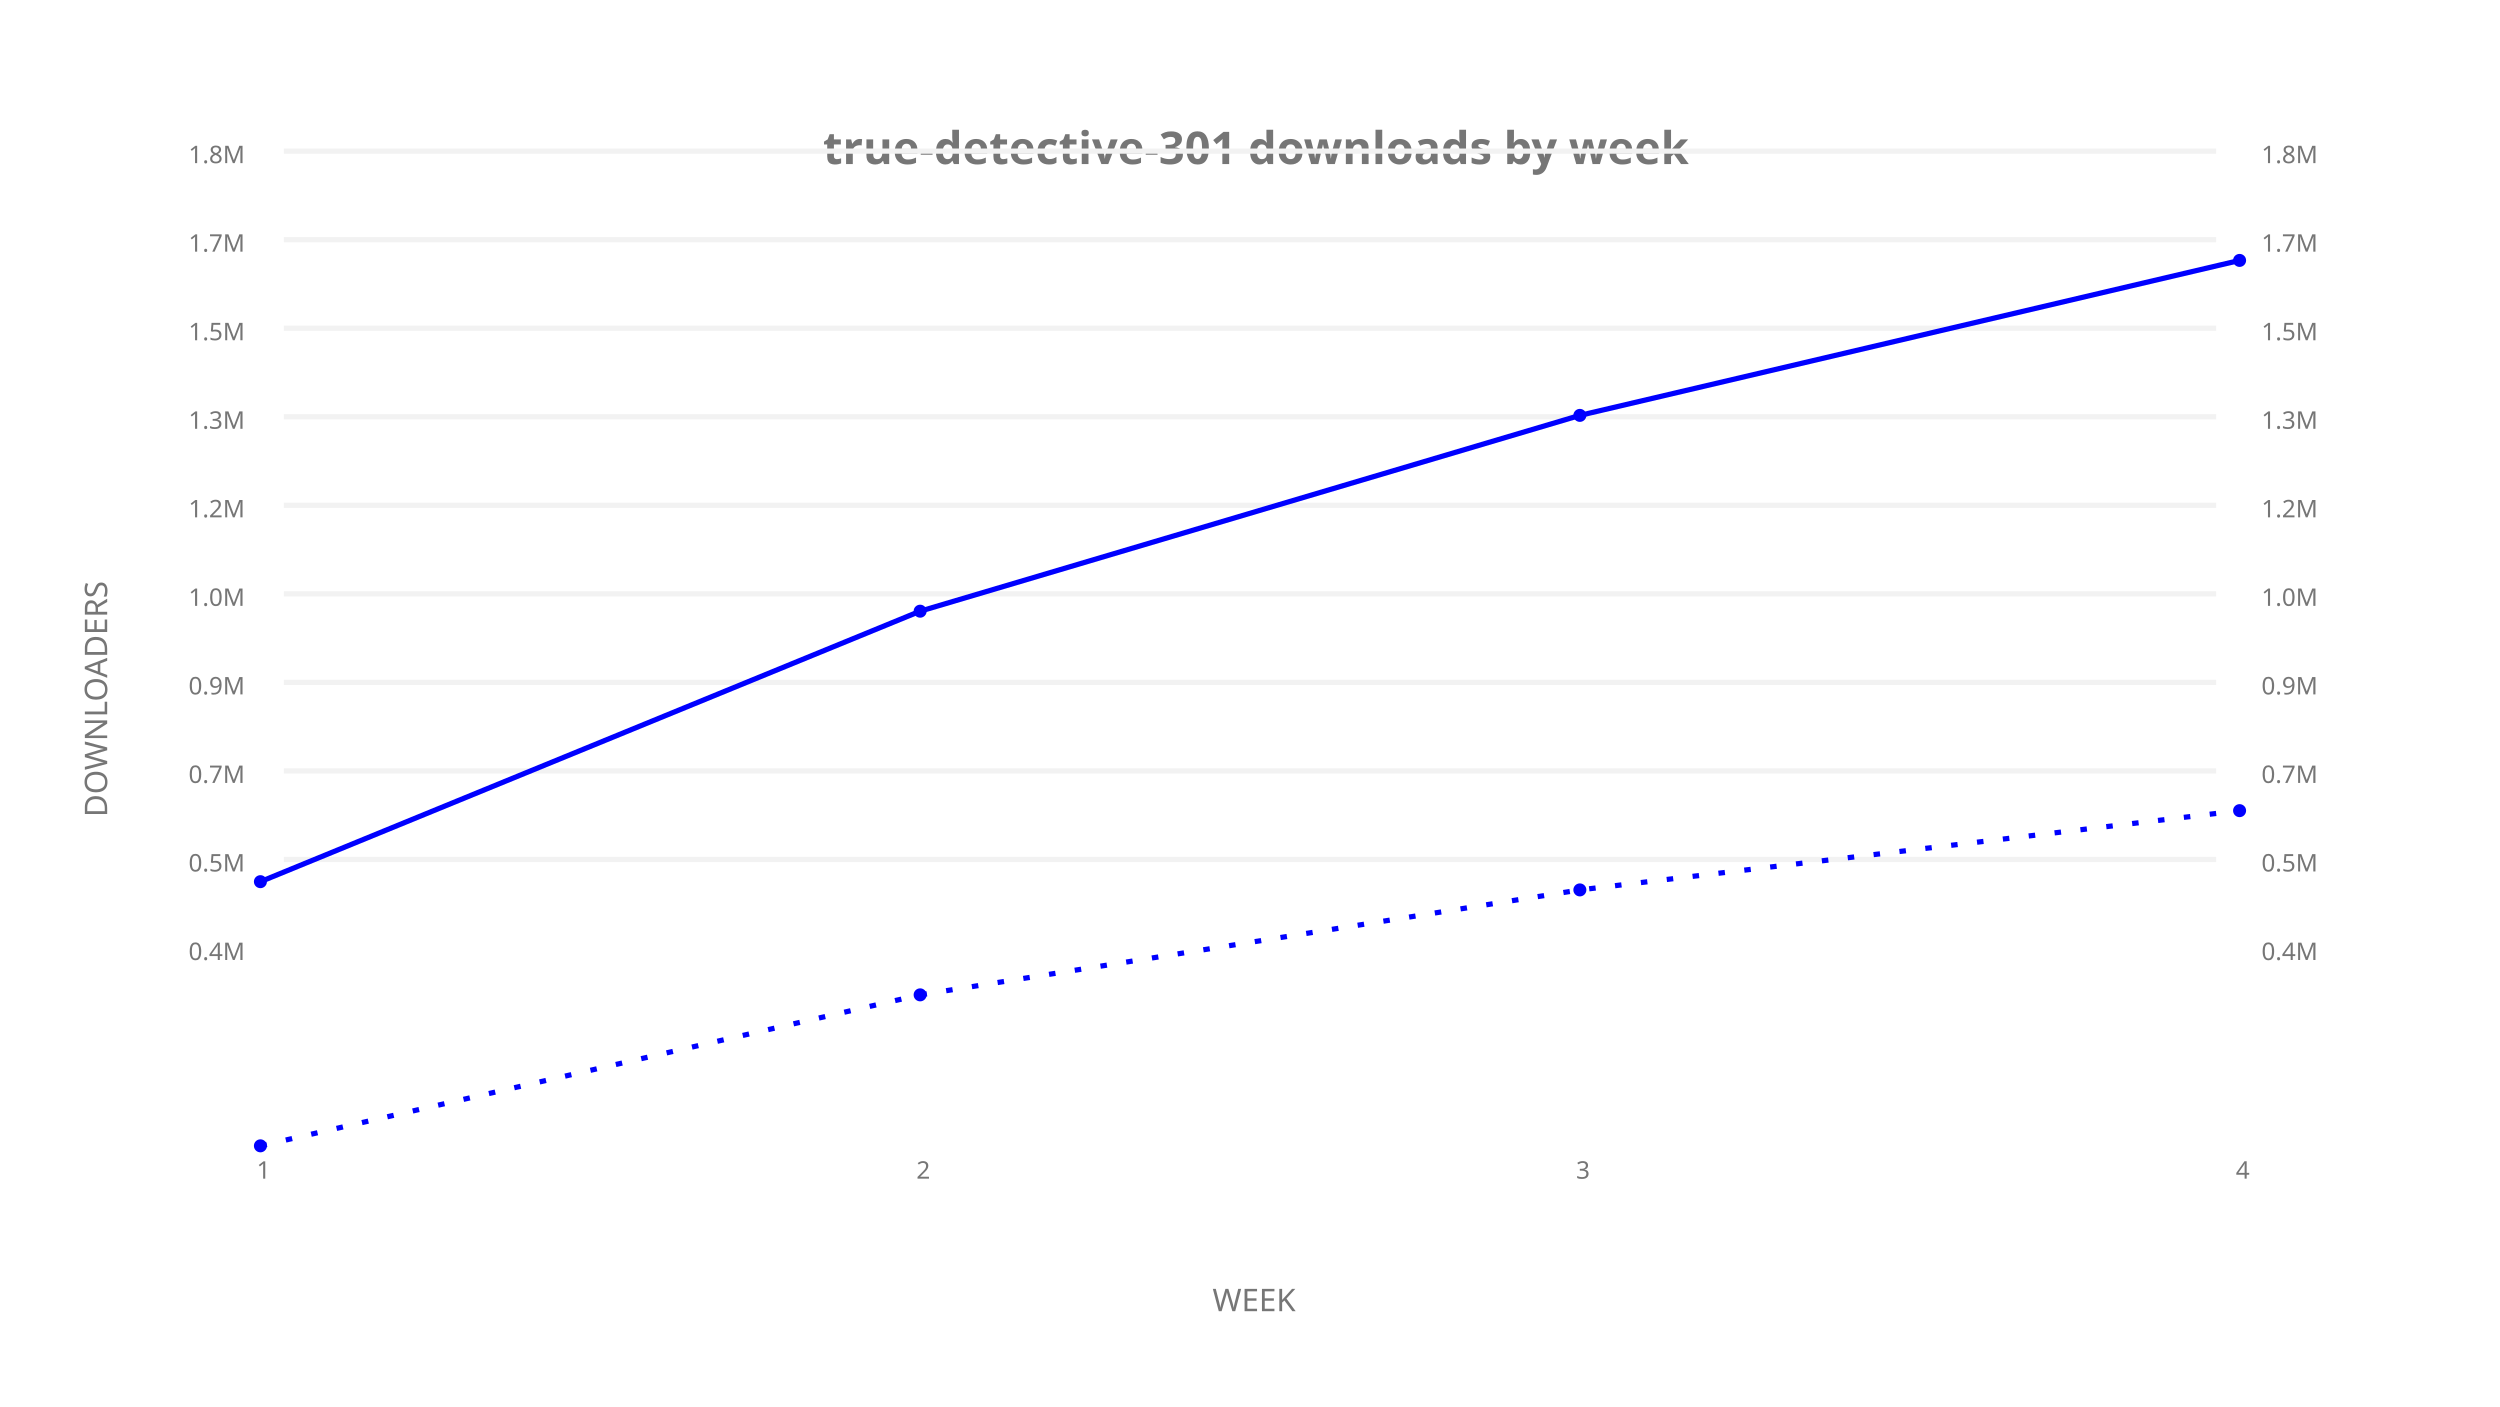
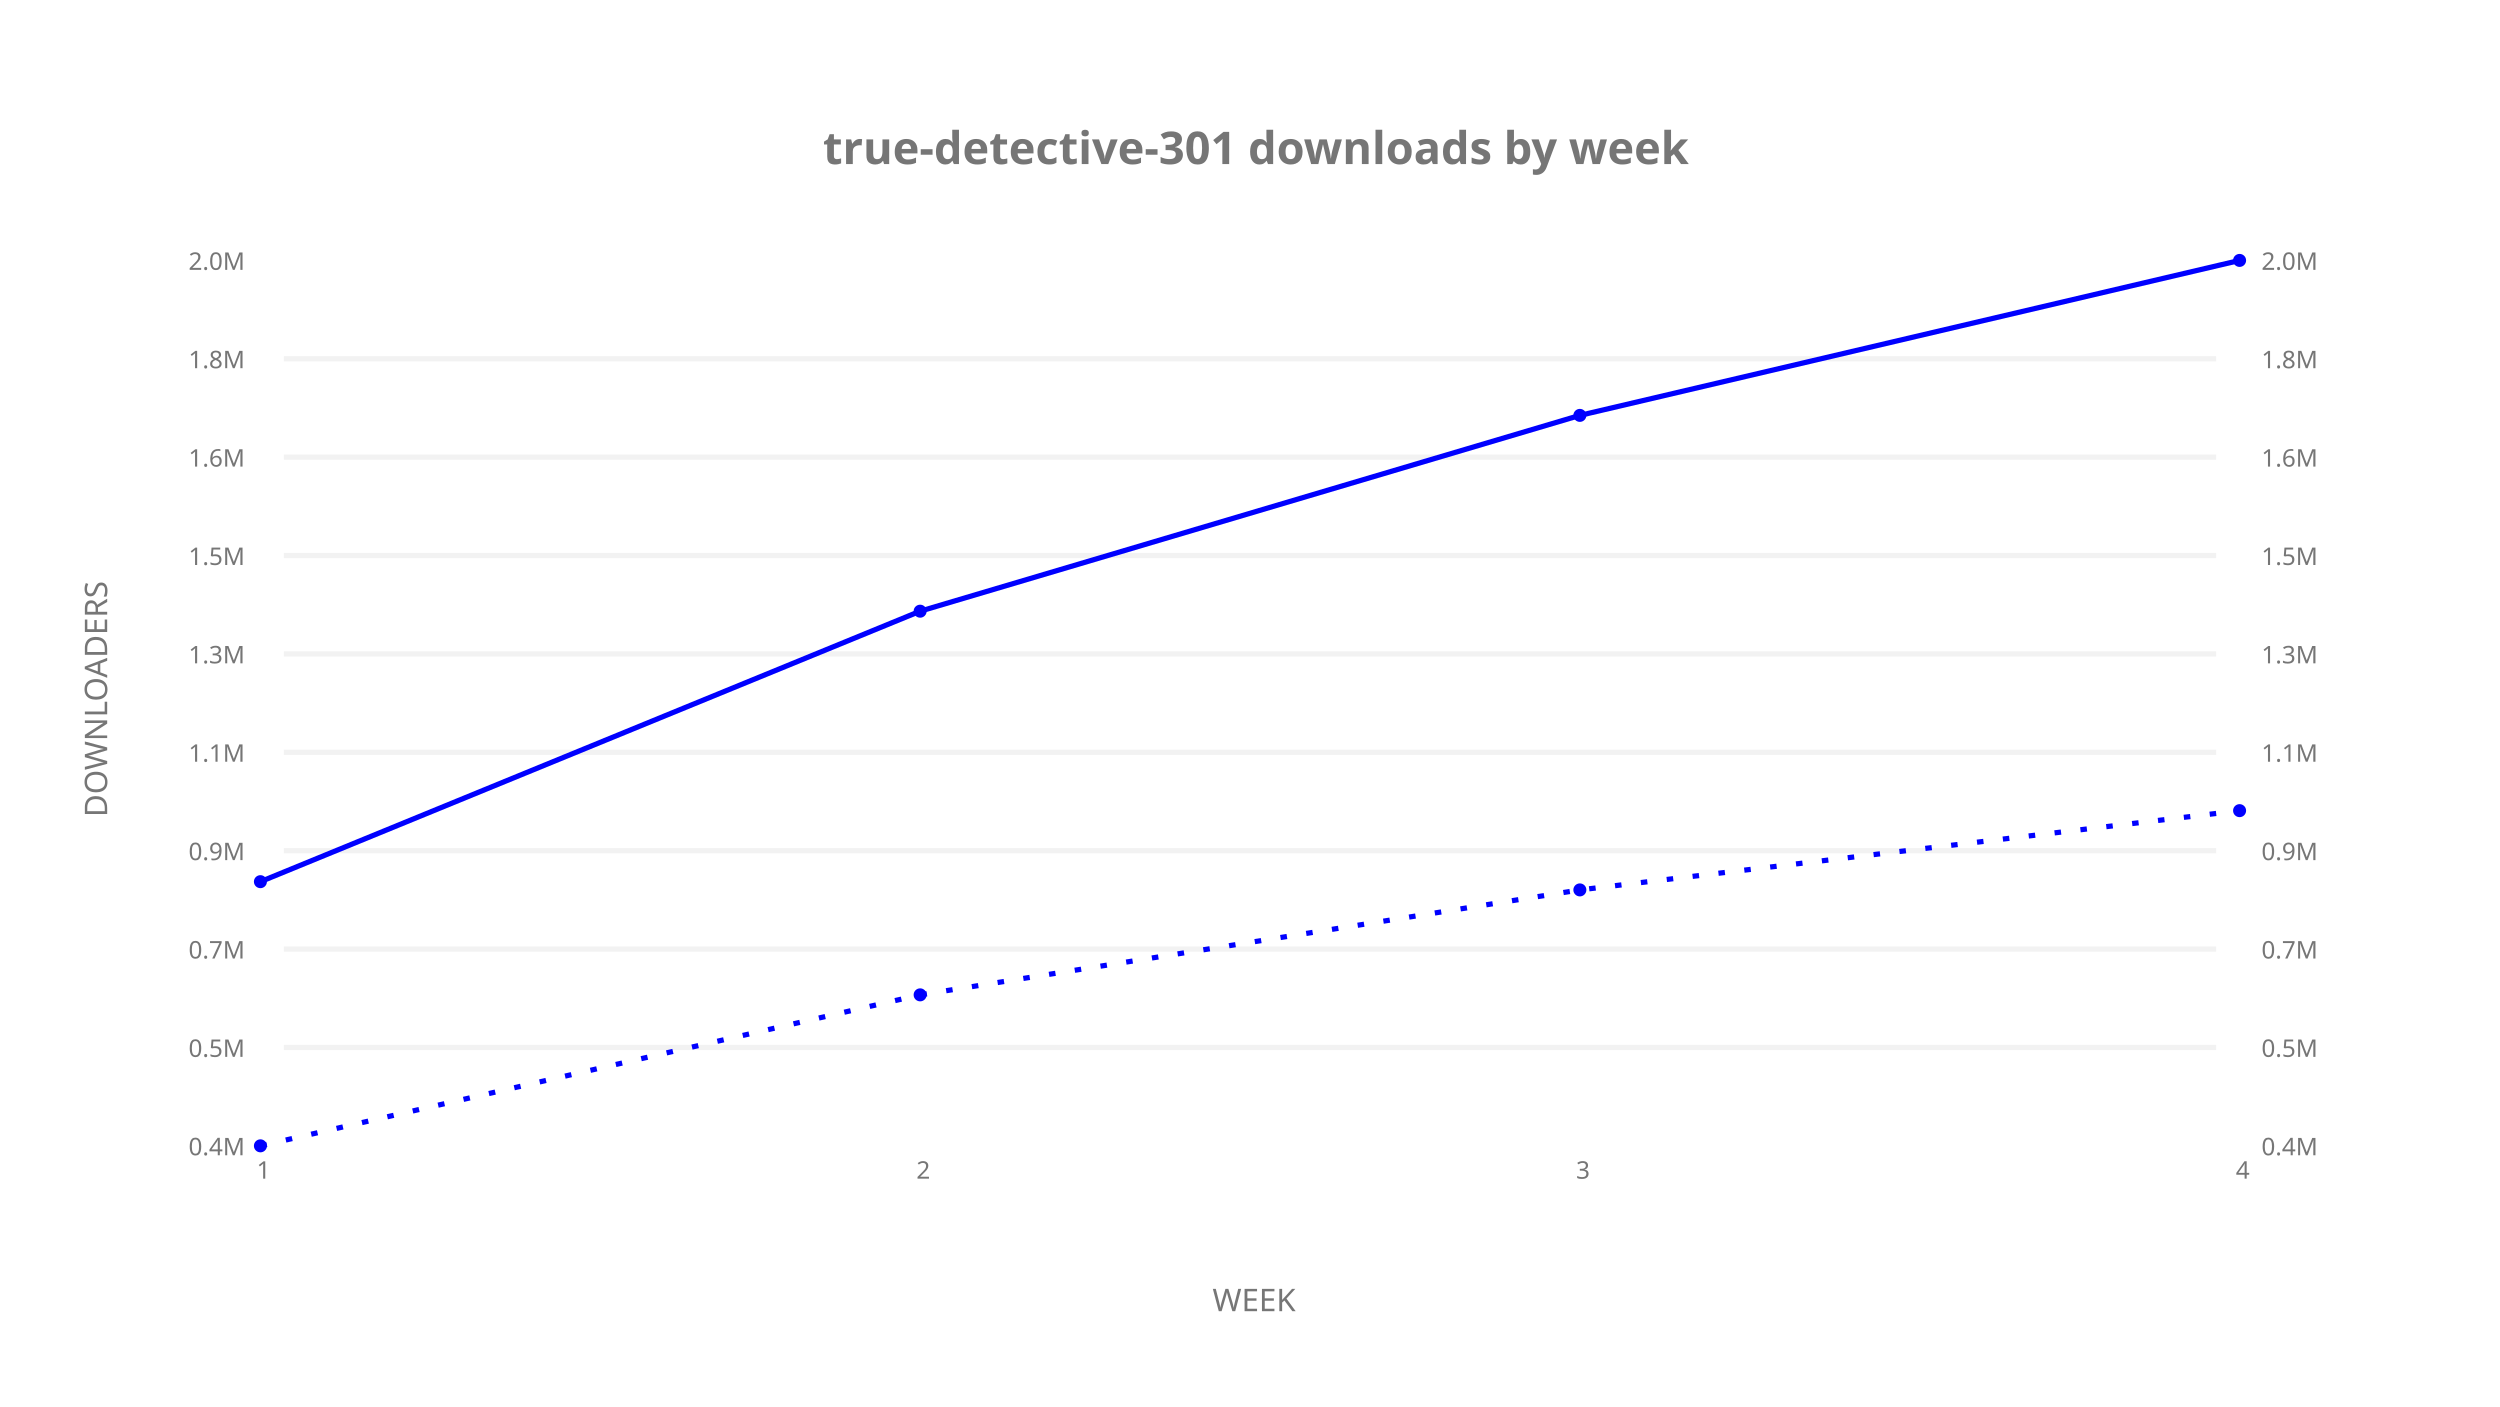
<svg xmlns="http://www.w3.org/2000/svg" xml:space="preserve" id="true-detective-301-downloads-by-week-true-detective-301-week" x="0px" y="0px" width="1920px" height="1080px" viewBox="0 0 1920 1080" enable-background="new 0 0 1920 1080" role="img">
  <g id="annotations">
    <text x="960" y="126" font-family="Atkinson Hyperlegible" font-size="26pt" text-anchor="middle" text-align="center" font-weight="600" font-style="normal" style="fill:rgb(118,118,118); fill-opacity:1; stroke:rgb(118,118,118); stroke-opacity:0; stroke-width:0.5"> true-detective-301 downloads by week</text>
    <g id="axes-lines">
      <text x="960" y="1007" font-family="Atkinson Hyperlegible" font-size="18pt" text-anchor="middle" text-align="center" font-weight="500" font-style="normal" style="fill:rgb(118,118,118); fill-opacity:1; stroke:rgb(118,118,118); stroke-opacity:0; stroke-width:0.5"> WEEK</text>
      <text x="73" y="540" font-family="Atkinson Hyperlegible" font-size="18pt" text-anchor="middle" text-align="center" dominant-baseline="central" font-weight="500" font-style="normal" style="fill:rgb(118,118,118); fill-opacity:1; stroke:rgb(118,118,118); stroke-opacity:0; stroke-width:0.5" transform="rotate(-90,73,540)"> DOWNLOADERS</text>
    </g>
    <g id="tic-y-label-lines">
-       <line x1="218" y1="660.063" x2="1702" y2="660.063" style="fill:rgb(0,0,255); fill-opacity:0; stroke:rgb(242,242,242); stroke-opacity:1; stroke-width:4" />
-       <line x1="218" y1="592.063" x2="1702" y2="592.063" style="fill:rgb(0,0,255); fill-opacity:0; stroke:rgb(242,242,242); stroke-opacity:1; stroke-width:4" />
-       <line x1="218" y1="524.063" x2="1702" y2="524.063" style="fill:rgb(0,0,255); fill-opacity:0; stroke:rgb(242,242,242); stroke-opacity:1; stroke-width:4" />
-       <line x1="218" y1="456.063" x2="1702" y2="456.063" style="fill:rgb(0,0,255); fill-opacity:0; stroke:rgb(242,242,242); stroke-opacity:1; stroke-width:4" />
-       <line x1="218" y1="388.063" x2="1702" y2="388.063" style="fill:rgb(0,0,255); fill-opacity:0; stroke:rgb(242,242,242); stroke-opacity:1; stroke-width:4" />
-       <line x1="218" y1="320.063" x2="1702" y2="320.063" style="fill:rgb(0,0,255); fill-opacity:0; stroke:rgb(242,242,242); stroke-opacity:1; stroke-width:4" />
-       <line x1="218" y1="252.063" x2="1702" y2="252.063" style="fill:rgb(0,0,255); fill-opacity:0; stroke:rgb(242,242,242); stroke-opacity:1; stroke-width:4" />
-       <line x1="218" y1="184.063" x2="1702" y2="184.063" style="fill:rgb(0,0,255); fill-opacity:0; stroke:rgb(242,242,242); stroke-opacity:1; stroke-width:4" />
-       <line x1="218" y1="116.063" x2="1702" y2="116.063" style="fill:rgb(0,0,255); fill-opacity:0; stroke:rgb(242,242,242); stroke-opacity:1; stroke-width:4" />
+       <line x1="218" y1="804.444" x2="1702" y2="804.444" style="fill:rgb(0,0,255); fill-opacity:0; stroke:rgb(242,242,242); stroke-opacity:1; stroke-width:4" />
+       <line x1="218" y1="728.889" x2="1702" y2="728.889" style="fill:rgb(0,0,255); fill-opacity:0; stroke:rgb(242,242,242); stroke-opacity:1; stroke-width:4" />
+       <line x1="218" y1="653.333" x2="1702" y2="653.333" style="fill:rgb(0,0,255); fill-opacity:0; stroke:rgb(242,242,242); stroke-opacity:1; stroke-width:4" />
+       <line x1="218" y1="577.778" x2="1702" y2="577.778" style="fill:rgb(0,0,255); fill-opacity:0; stroke:rgb(242,242,242); stroke-opacity:1; stroke-width:4" />
+       <line x1="218" y1="502.222" x2="1702" y2="502.222" style="fill:rgb(0,0,255); fill-opacity:0; stroke:rgb(242,242,242); stroke-opacity:1; stroke-width:4" />
+       <line x1="218" y1="426.667" x2="1702" y2="426.667" style="fill:rgb(0,0,255); fill-opacity:0; stroke:rgb(242,242,242); stroke-opacity:1; stroke-width:4" />
+       <line x1="218" y1="351.111" x2="1702" y2="351.111" style="fill:rgb(0,0,255); fill-opacity:0; stroke:rgb(242,242,242); stroke-opacity:1; stroke-width:4" />
+       <line x1="218" y1="275.556" x2="1702" y2="275.556" style="fill:rgb(0,0,255); fill-opacity:0; stroke:rgb(242,242,242); stroke-opacity:1; stroke-width:4" />
    </g>
    <g id="tic-x-labels">
      <text x="200" y="898" font-family="Atkinson Hyperlegible" font-size="14pt" text-anchor="middle" text-align="center" dominant-baseline="central" font-weight="400" font-style="normal" style="fill:rgb(118,118,118); fill-opacity:1; stroke:rgb(118,118,118); stroke-opacity:0; stroke-width:0.5"> 1</text>
      <text x="706.667" y="898" font-family="Atkinson Hyperlegible" font-size="14pt" text-anchor="middle" text-align="center" dominant-baseline="central" font-weight="400" font-style="normal" style="fill:rgb(118,118,118); fill-opacity:1; stroke:rgb(118,118,118); stroke-opacity:0; stroke-width:0.5"> 2</text>
      <text x="1213.333" y="898" font-family="Atkinson Hyperlegible" font-size="14pt" text-anchor="middle" text-align="center" dominant-baseline="central" font-weight="400" font-style="normal" style="fill:rgb(118,118,118); fill-opacity:1; stroke:rgb(118,118,118); stroke-opacity:0; stroke-width:0.5"> 3</text>
      <text x="1720" y="898" font-family="Atkinson Hyperlegible" font-size="14pt" text-anchor="middle" text-align="center" dominant-baseline="central" font-weight="400" font-style="normal" style="fill:rgb(118,118,118); fill-opacity:1; stroke:rgb(118,118,118); stroke-opacity:0; stroke-width:0.5"> 4</text>
    </g>
    <g id="tic-y-labels">
-       <text x="164" y="730.063" font-family="Atkinson Hyperlegible" font-size="14pt" text-anchor="middle" text-align="center" dominant-baseline="central" font-weight="400" font-style="normal" style="fill:rgb(118,118,118); fill-opacity:1; stroke:rgb(118,118,118); stroke-opacity:0; stroke-width:0.5"> 0.4M</text>
-       <text x="1756" y="730.063" font-family="Atkinson Hyperlegible" font-size="14pt" text-anchor="middle" text-align="center" dominant-baseline="central" font-weight="400" font-style="normal" style="fill:rgb(118,118,118); fill-opacity:1; stroke:rgb(118,118,118); stroke-opacity:0; stroke-width:0.5"> 0.4M</text>
-       <text x="164" y="662.063" font-family="Atkinson Hyperlegible" font-size="14pt" text-anchor="middle" text-align="center" dominant-baseline="central" font-weight="400" font-style="normal" style="fill:rgb(118,118,118); fill-opacity:1; stroke:rgb(118,118,118); stroke-opacity:0; stroke-width:0.5"> 0.5M</text>
-       <text x="1756" y="662.063" font-family="Atkinson Hyperlegible" font-size="14pt" text-anchor="middle" text-align="center" dominant-baseline="central" font-weight="400" font-style="normal" style="fill:rgb(118,118,118); fill-opacity:1; stroke:rgb(118,118,118); stroke-opacity:0; stroke-width:0.5"> 0.5M</text>
-       <text x="164" y="594.063" font-family="Atkinson Hyperlegible" font-size="14pt" text-anchor="middle" text-align="center" dominant-baseline="central" font-weight="400" font-style="normal" style="fill:rgb(118,118,118); fill-opacity:1; stroke:rgb(118,118,118); stroke-opacity:0; stroke-width:0.5"> 0.7M</text>
-       <text x="1756" y="594.063" font-family="Atkinson Hyperlegible" font-size="14pt" text-anchor="middle" text-align="center" dominant-baseline="central" font-weight="400" font-style="normal" style="fill:rgb(118,118,118); fill-opacity:1; stroke:rgb(118,118,118); stroke-opacity:0; stroke-width:0.5"> 0.7M</text>
-       <text x="164" y="526.063" font-family="Atkinson Hyperlegible" font-size="14pt" text-anchor="middle" text-align="center" dominant-baseline="central" font-weight="400" font-style="normal" style="fill:rgb(118,118,118); fill-opacity:1; stroke:rgb(118,118,118); stroke-opacity:0; stroke-width:0.5"> 0.9M</text>
-       <text x="1756" y="526.063" font-family="Atkinson Hyperlegible" font-size="14pt" text-anchor="middle" text-align="center" dominant-baseline="central" font-weight="400" font-style="normal" style="fill:rgb(118,118,118); fill-opacity:1; stroke:rgb(118,118,118); stroke-opacity:0; stroke-width:0.5"> 0.9M</text>
-       <text x="164" y="458.063" font-family="Atkinson Hyperlegible" font-size="14pt" text-anchor="middle" text-align="center" dominant-baseline="central" font-weight="400" font-style="normal" style="fill:rgb(118,118,118); fill-opacity:1; stroke:rgb(118,118,118); stroke-opacity:0; stroke-width:0.5"> 1.0M</text>
-       <text x="1756" y="458.063" font-family="Atkinson Hyperlegible" font-size="14pt" text-anchor="middle" text-align="center" dominant-baseline="central" font-weight="400" font-style="normal" style="fill:rgb(118,118,118); fill-opacity:1; stroke:rgb(118,118,118); stroke-opacity:0; stroke-width:0.5"> 1.0M</text>
-       <text x="164" y="390.063" font-family="Atkinson Hyperlegible" font-size="14pt" text-anchor="middle" text-align="center" dominant-baseline="central" font-weight="400" font-style="normal" style="fill:rgb(118,118,118); fill-opacity:1; stroke:rgb(118,118,118); stroke-opacity:0; stroke-width:0.5"> 1.2M</text>
-       <text x="1756" y="390.063" font-family="Atkinson Hyperlegible" font-size="14pt" text-anchor="middle" text-align="center" dominant-baseline="central" font-weight="400" font-style="normal" style="fill:rgb(118,118,118); fill-opacity:1; stroke:rgb(118,118,118); stroke-opacity:0; stroke-width:0.5"> 1.2M</text>
-       <text x="164" y="322.063" font-family="Atkinson Hyperlegible" font-size="14pt" text-anchor="middle" text-align="center" dominant-baseline="central" font-weight="400" font-style="normal" style="fill:rgb(118,118,118); fill-opacity:1; stroke:rgb(118,118,118); stroke-opacity:0; stroke-width:0.5"> 1.3M</text>
-       <text x="1756" y="322.063" font-family="Atkinson Hyperlegible" font-size="14pt" text-anchor="middle" text-align="center" dominant-baseline="central" font-weight="400" font-style="normal" style="fill:rgb(118,118,118); fill-opacity:1; stroke:rgb(118,118,118); stroke-opacity:0; stroke-width:0.5"> 1.3M</text>
-       <text x="164" y="254.063" font-family="Atkinson Hyperlegible" font-size="14pt" text-anchor="middle" text-align="center" dominant-baseline="central" font-weight="400" font-style="normal" style="fill:rgb(118,118,118); fill-opacity:1; stroke:rgb(118,118,118); stroke-opacity:0; stroke-width:0.5"> 1.5M</text>
-       <text x="1756" y="254.063" font-family="Atkinson Hyperlegible" font-size="14pt" text-anchor="middle" text-align="center" dominant-baseline="central" font-weight="400" font-style="normal" style="fill:rgb(118,118,118); fill-opacity:1; stroke:rgb(118,118,118); stroke-opacity:0; stroke-width:0.5"> 1.5M</text>
-       <text x="164" y="186.063" font-family="Atkinson Hyperlegible" font-size="14pt" text-anchor="middle" text-align="center" dominant-baseline="central" font-weight="400" font-style="normal" style="fill:rgb(118,118,118); fill-opacity:1; stroke:rgb(118,118,118); stroke-opacity:0; stroke-width:0.5"> 1.7M</text>
-       <text x="1756" y="186.063" font-family="Atkinson Hyperlegible" font-size="14pt" text-anchor="middle" text-align="center" dominant-baseline="central" font-weight="400" font-style="normal" style="fill:rgb(118,118,118); fill-opacity:1; stroke:rgb(118,118,118); stroke-opacity:0; stroke-width:0.5"> 1.7M</text>
-       <text x="164" y="118.063" font-family="Atkinson Hyperlegible" font-size="14pt" text-anchor="middle" text-align="center" dominant-baseline="central" font-weight="400" font-style="normal" style="fill:rgb(118,118,118); fill-opacity:1; stroke:rgb(118,118,118); stroke-opacity:0; stroke-width:0.5"> 1.8M</text>
-       <text x="1756" y="118.063" font-family="Atkinson Hyperlegible" font-size="14pt" text-anchor="middle" text-align="center" dominant-baseline="central" font-weight="400" font-style="normal" style="fill:rgb(118,118,118); fill-opacity:1; stroke:rgb(118,118,118); stroke-opacity:0; stroke-width:0.5"> 1.8M</text>
+       <text x="164" y="880" font-family="Atkinson Hyperlegible" font-size="14pt" text-anchor="middle" text-align="center" dominant-baseline="central" font-weight="400" font-style="normal" style="fill:rgb(118,118,118); fill-opacity:1; stroke:rgb(118,118,118); stroke-opacity:0; stroke-width:0.5"> 0.4M</text>
+       <text x="1756" y="880" font-family="Atkinson Hyperlegible" font-size="14pt" text-anchor="middle" text-align="center" dominant-baseline="central" font-weight="400" font-style="normal" style="fill:rgb(118,118,118); fill-opacity:1; stroke:rgb(118,118,118); stroke-opacity:0; stroke-width:0.5"> 0.4M</text>
+       <text x="164" y="804.444" font-family="Atkinson Hyperlegible" font-size="14pt" text-anchor="middle" text-align="center" dominant-baseline="central" font-weight="400" font-style="normal" style="fill:rgb(118,118,118); fill-opacity:1; stroke:rgb(118,118,118); stroke-opacity:0; stroke-width:0.5"> 0.5M</text>
+       <text x="1756" y="804.444" font-family="Atkinson Hyperlegible" font-size="14pt" text-anchor="middle" text-align="center" dominant-baseline="central" font-weight="400" font-style="normal" style="fill:rgb(118,118,118); fill-opacity:1; stroke:rgb(118,118,118); stroke-opacity:0; stroke-width:0.5"> 0.5M</text>
+       <text x="164" y="728.889" font-family="Atkinson Hyperlegible" font-size="14pt" text-anchor="middle" text-align="center" dominant-baseline="central" font-weight="400" font-style="normal" style="fill:rgb(118,118,118); fill-opacity:1; stroke:rgb(118,118,118); stroke-opacity:0; stroke-width:0.5"> 0.7M</text>
+       <text x="1756" y="728.889" font-family="Atkinson Hyperlegible" font-size="14pt" text-anchor="middle" text-align="center" dominant-baseline="central" font-weight="400" font-style="normal" style="fill:rgb(118,118,118); fill-opacity:1; stroke:rgb(118,118,118); stroke-opacity:0; stroke-width:0.5"> 0.7M</text>
+       <text x="164" y="653.333" font-family="Atkinson Hyperlegible" font-size="14pt" text-anchor="middle" text-align="center" dominant-baseline="central" font-weight="400" font-style="normal" style="fill:rgb(118,118,118); fill-opacity:1; stroke:rgb(118,118,118); stroke-opacity:0; stroke-width:0.5"> 0.9M</text>
+       <text x="1756" y="653.333" font-family="Atkinson Hyperlegible" font-size="14pt" text-anchor="middle" text-align="center" dominant-baseline="central" font-weight="400" font-style="normal" style="fill:rgb(118,118,118); fill-opacity:1; stroke:rgb(118,118,118); stroke-opacity:0; stroke-width:0.5"> 0.9M</text>
+       <text x="164" y="577.778" font-family="Atkinson Hyperlegible" font-size="14pt" text-anchor="middle" text-align="center" dominant-baseline="central" font-weight="400" font-style="normal" style="fill:rgb(118,118,118); fill-opacity:1; stroke:rgb(118,118,118); stroke-opacity:0; stroke-width:0.5"> 1.1M</text>
+       <text x="1756" y="577.778" font-family="Atkinson Hyperlegible" font-size="14pt" text-anchor="middle" text-align="center" dominant-baseline="central" font-weight="400" font-style="normal" style="fill:rgb(118,118,118); fill-opacity:1; stroke:rgb(118,118,118); stroke-opacity:0; stroke-width:0.5"> 1.1M</text>
+       <text x="164" y="502.222" font-family="Atkinson Hyperlegible" font-size="14pt" text-anchor="middle" text-align="center" dominant-baseline="central" font-weight="400" font-style="normal" style="fill:rgb(118,118,118); fill-opacity:1; stroke:rgb(118,118,118); stroke-opacity:0; stroke-width:0.5"> 1.3M</text>
+       <text x="1756" y="502.222" font-family="Atkinson Hyperlegible" font-size="14pt" text-anchor="middle" text-align="center" dominant-baseline="central" font-weight="400" font-style="normal" style="fill:rgb(118,118,118); fill-opacity:1; stroke:rgb(118,118,118); stroke-opacity:0; stroke-width:0.5"> 1.3M</text>
+       <text x="164" y="426.667" font-family="Atkinson Hyperlegible" font-size="14pt" text-anchor="middle" text-align="center" dominant-baseline="central" font-weight="400" font-style="normal" style="fill:rgb(118,118,118); fill-opacity:1; stroke:rgb(118,118,118); stroke-opacity:0; stroke-width:0.5"> 1.5M</text>
+       <text x="1756" y="426.667" font-family="Atkinson Hyperlegible" font-size="14pt" text-anchor="middle" text-align="center" dominant-baseline="central" font-weight="400" font-style="normal" style="fill:rgb(118,118,118); fill-opacity:1; stroke:rgb(118,118,118); stroke-opacity:0; stroke-width:0.5"> 1.5M</text>
+       <text x="164" y="351.111" font-family="Atkinson Hyperlegible" font-size="14pt" text-anchor="middle" text-align="center" dominant-baseline="central" font-weight="400" font-style="normal" style="fill:rgb(118,118,118); fill-opacity:1; stroke:rgb(118,118,118); stroke-opacity:0; stroke-width:0.5"> 1.6M</text>
+       <text x="1756" y="351.111" font-family="Atkinson Hyperlegible" font-size="14pt" text-anchor="middle" text-align="center" dominant-baseline="central" font-weight="400" font-style="normal" style="fill:rgb(118,118,118); fill-opacity:1; stroke:rgb(118,118,118); stroke-opacity:0; stroke-width:0.5"> 1.6M</text>
+       <text x="164" y="275.556" font-family="Atkinson Hyperlegible" font-size="14pt" text-anchor="middle" text-align="center" dominant-baseline="central" font-weight="400" font-style="normal" style="fill:rgb(118,118,118); fill-opacity:1; stroke:rgb(118,118,118); stroke-opacity:0; stroke-width:0.5"> 1.8M</text>
+       <text x="1756" y="275.556" font-family="Atkinson Hyperlegible" font-size="14pt" text-anchor="middle" text-align="center" dominant-baseline="central" font-weight="400" font-style="normal" style="fill:rgb(118,118,118); fill-opacity:1; stroke:rgb(118,118,118); stroke-opacity:0; stroke-width:0.5"> 1.8M</text>
+       <text x="164" y="200" font-family="Atkinson Hyperlegible" font-size="14pt" text-anchor="middle" text-align="center" dominant-baseline="central" font-weight="400" font-style="normal" style="fill:rgb(118,118,118); fill-opacity:1; stroke:rgb(118,118,118); stroke-opacity:0; stroke-width:0.5"> 2.0M</text>
+       <text x="1756" y="200" font-family="Atkinson Hyperlegible" font-size="14pt" text-anchor="middle" text-align="center" dominant-baseline="central" font-weight="400" font-style="normal" style="fill:rgb(118,118,118); fill-opacity:1; stroke:rgb(118,118,118); stroke-opacity:0; stroke-width:0.5"> 2.0M</text>
    </g>
  </g>
  <g id="polyline-true-detective-301 downloads by week">
    <polyline points="200,677.122 706.667,469.396 1213.33,319.016 1720,200 " style="fill:rgb(0,0,255); fill-opacity:0; stroke:rgb(0,0,255); stroke-opacity:1; stroke-width:4" />
  </g>
  <g id="markers-true-detective-301 downloads by week">
    <circle cx="200" cy="677.122" r="5" style="fill:rgb(0,0,255); fill-opacity:1; stroke:rgb(0,0,255); stroke-opacity:0; stroke-width:4">
</circle>
    <circle cx="706.667" cy="469.396" r="5" style="fill:rgb(0,0,255); fill-opacity:1; stroke:rgb(0,0,255); stroke-opacity:0; stroke-width:4">
</circle>
    <circle cx="1213.333" cy="319.016" r="5" style="fill:rgb(0,0,255); fill-opacity:1; stroke:rgb(0,0,255); stroke-opacity:0; stroke-width:4">
</circle>
    <circle cx="1720" cy="200" r="5" style="fill:rgb(0,0,255); fill-opacity:1; stroke:rgb(0,0,255); stroke-opacity:0; stroke-width:4">
</circle>
  </g>
  <g id="polyline-true-detective-301 downloads by week uploaders">
    <polyline points="200,880 706.667,764.046 1213.33,683.45 1720,622.575 " stroke-dasharray="5 15" style="fill:rgb(0,0,255); fill-opacity:0; stroke:rgb(0,0,255); stroke-opacity:1; stroke-width:4" />
  </g>
  <g id="markers-true-detective-301 downloads by week uploaders">
    <circle cx="200" cy="880" r="5" style="fill:rgb(0,0,255); fill-opacity:1; stroke:rgb(0,0,255); stroke-opacity:0; stroke-width:4">
</circle>
    <circle cx="706.667" cy="764.046" r="5" style="fill:rgb(0,0,255); fill-opacity:1; stroke:rgb(0,0,255); stroke-opacity:0; stroke-width:4">
</circle>
    <circle cx="1213.333" cy="683.45" r="5" style="fill:rgb(0,0,255); fill-opacity:1; stroke:rgb(0,0,255); stroke-opacity:0; stroke-width:4">
</circle>
    <circle cx="1720" cy="622.575" r="5" style="fill:rgb(0,0,255); fill-opacity:1; stroke:rgb(0,0,255); stroke-opacity:0; stroke-width:4">
</circle>
  </g>
</svg>
